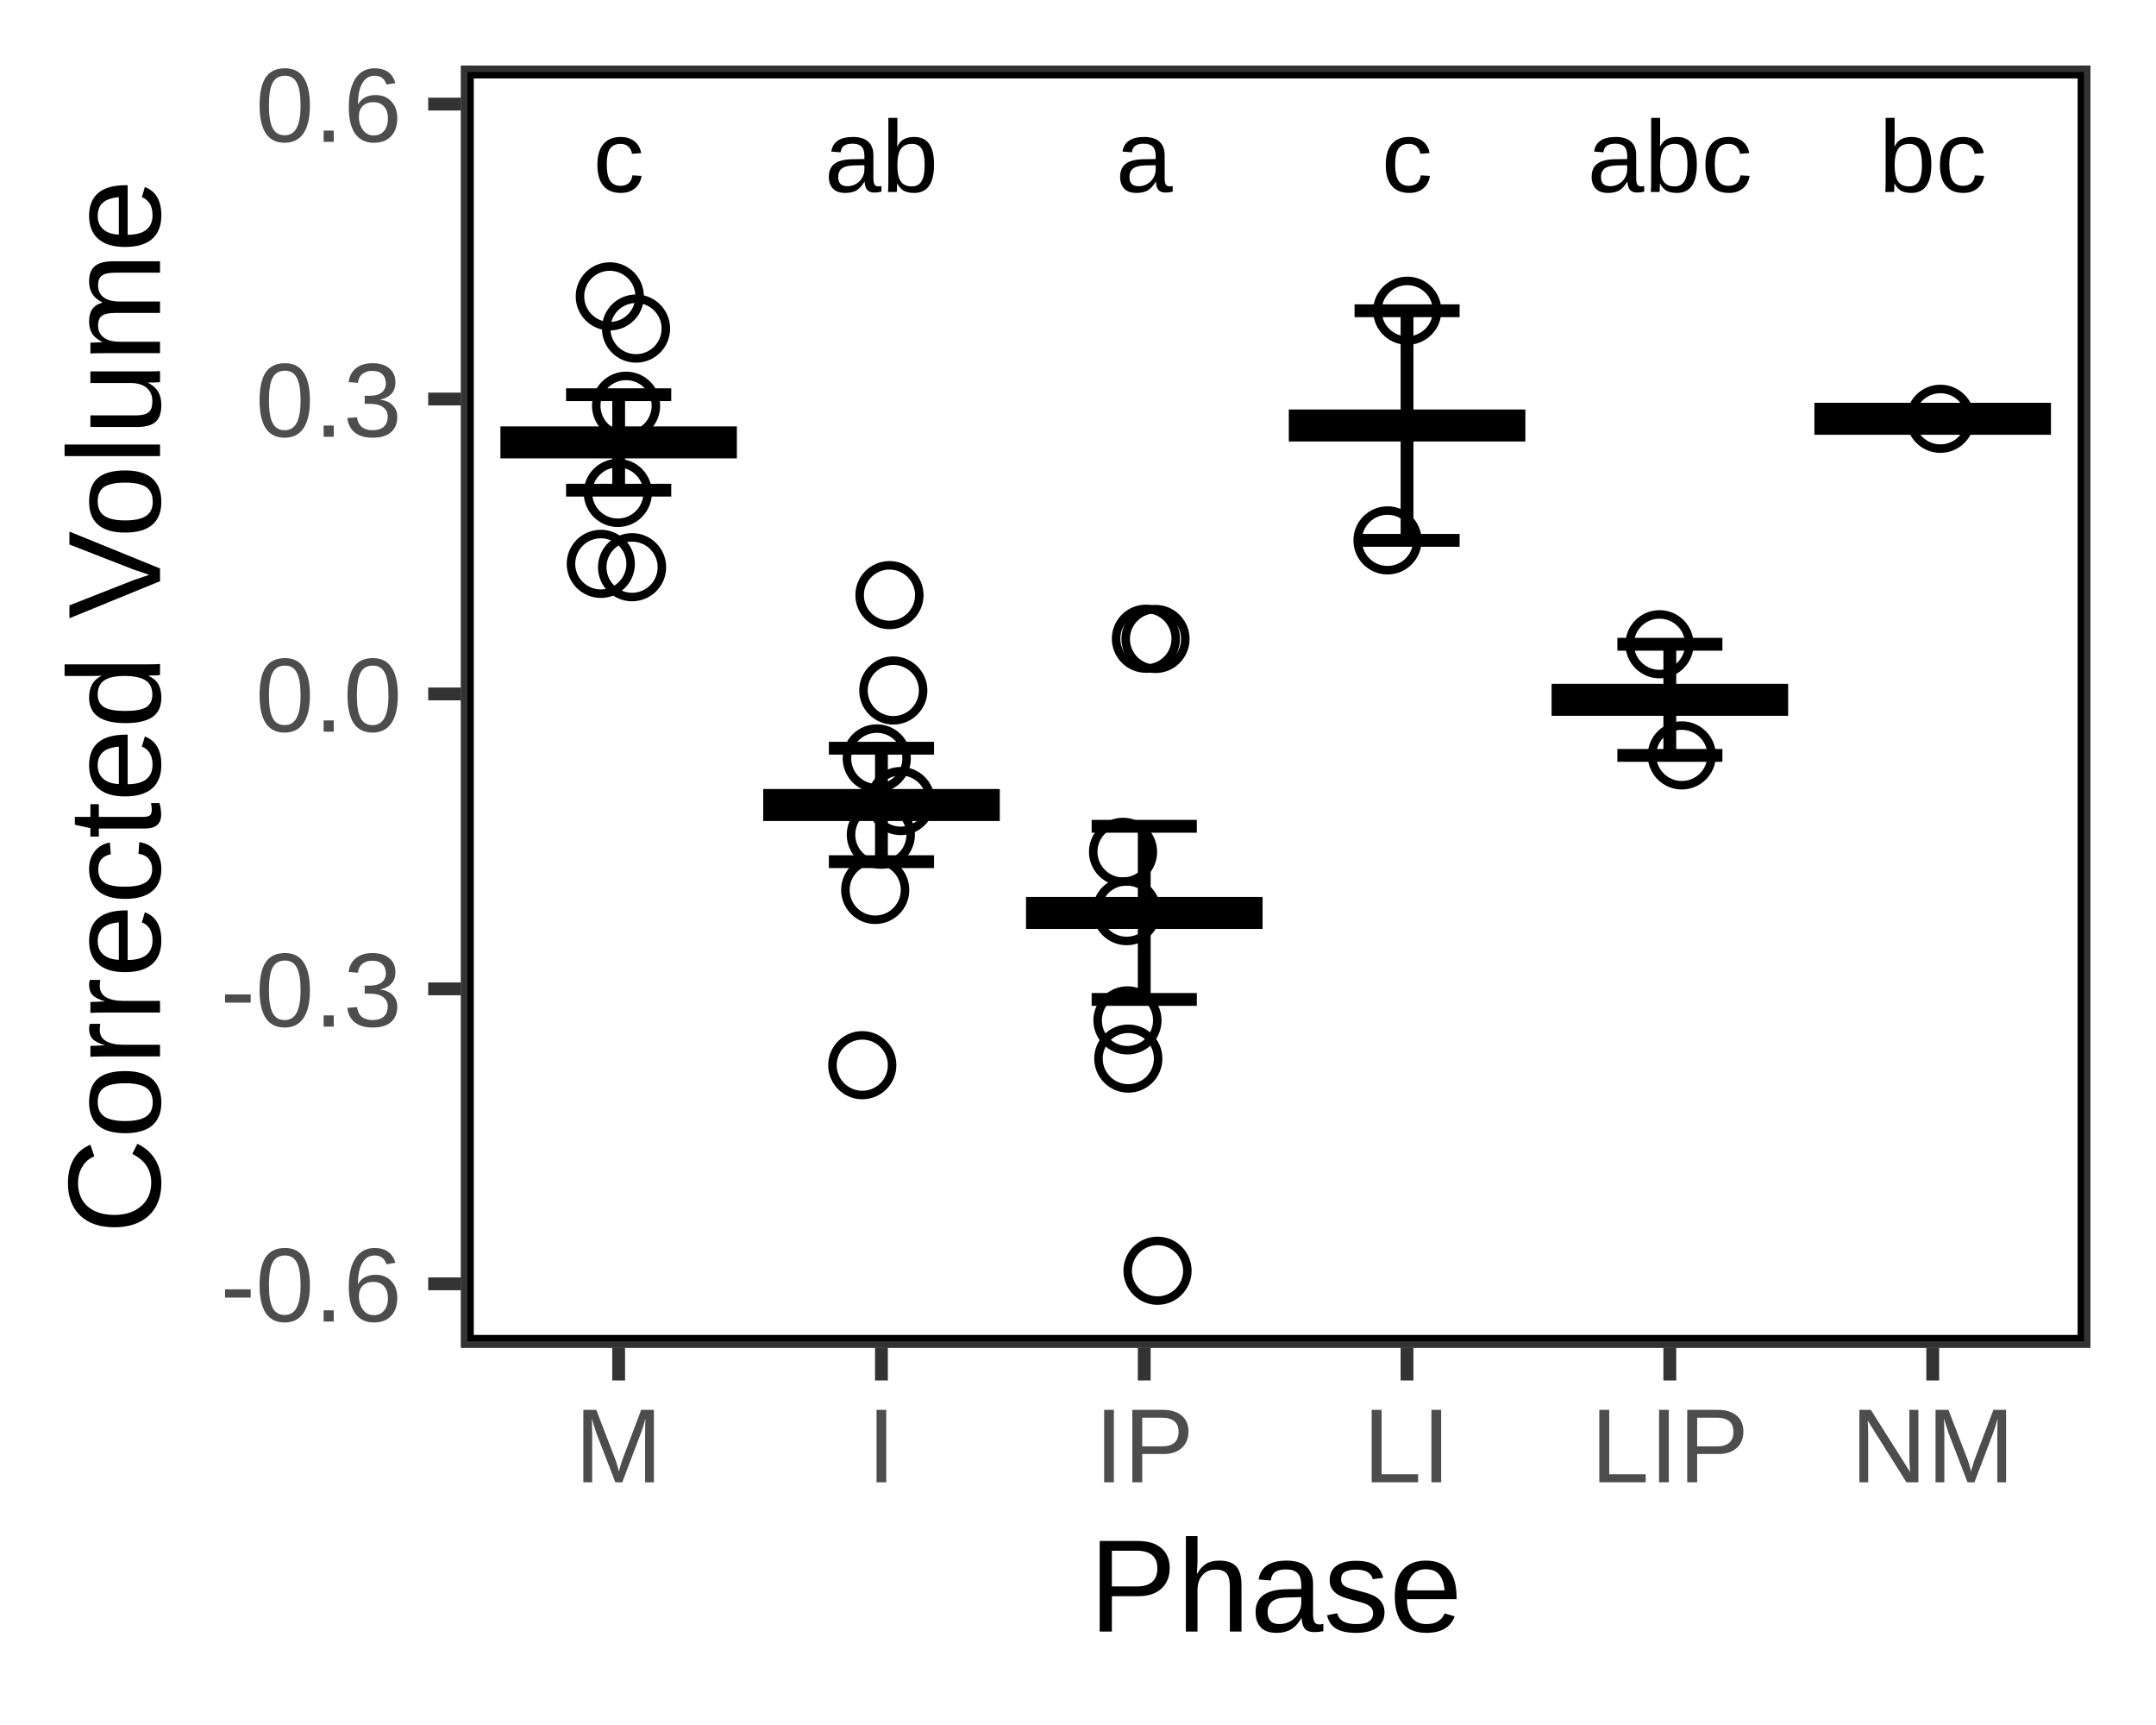
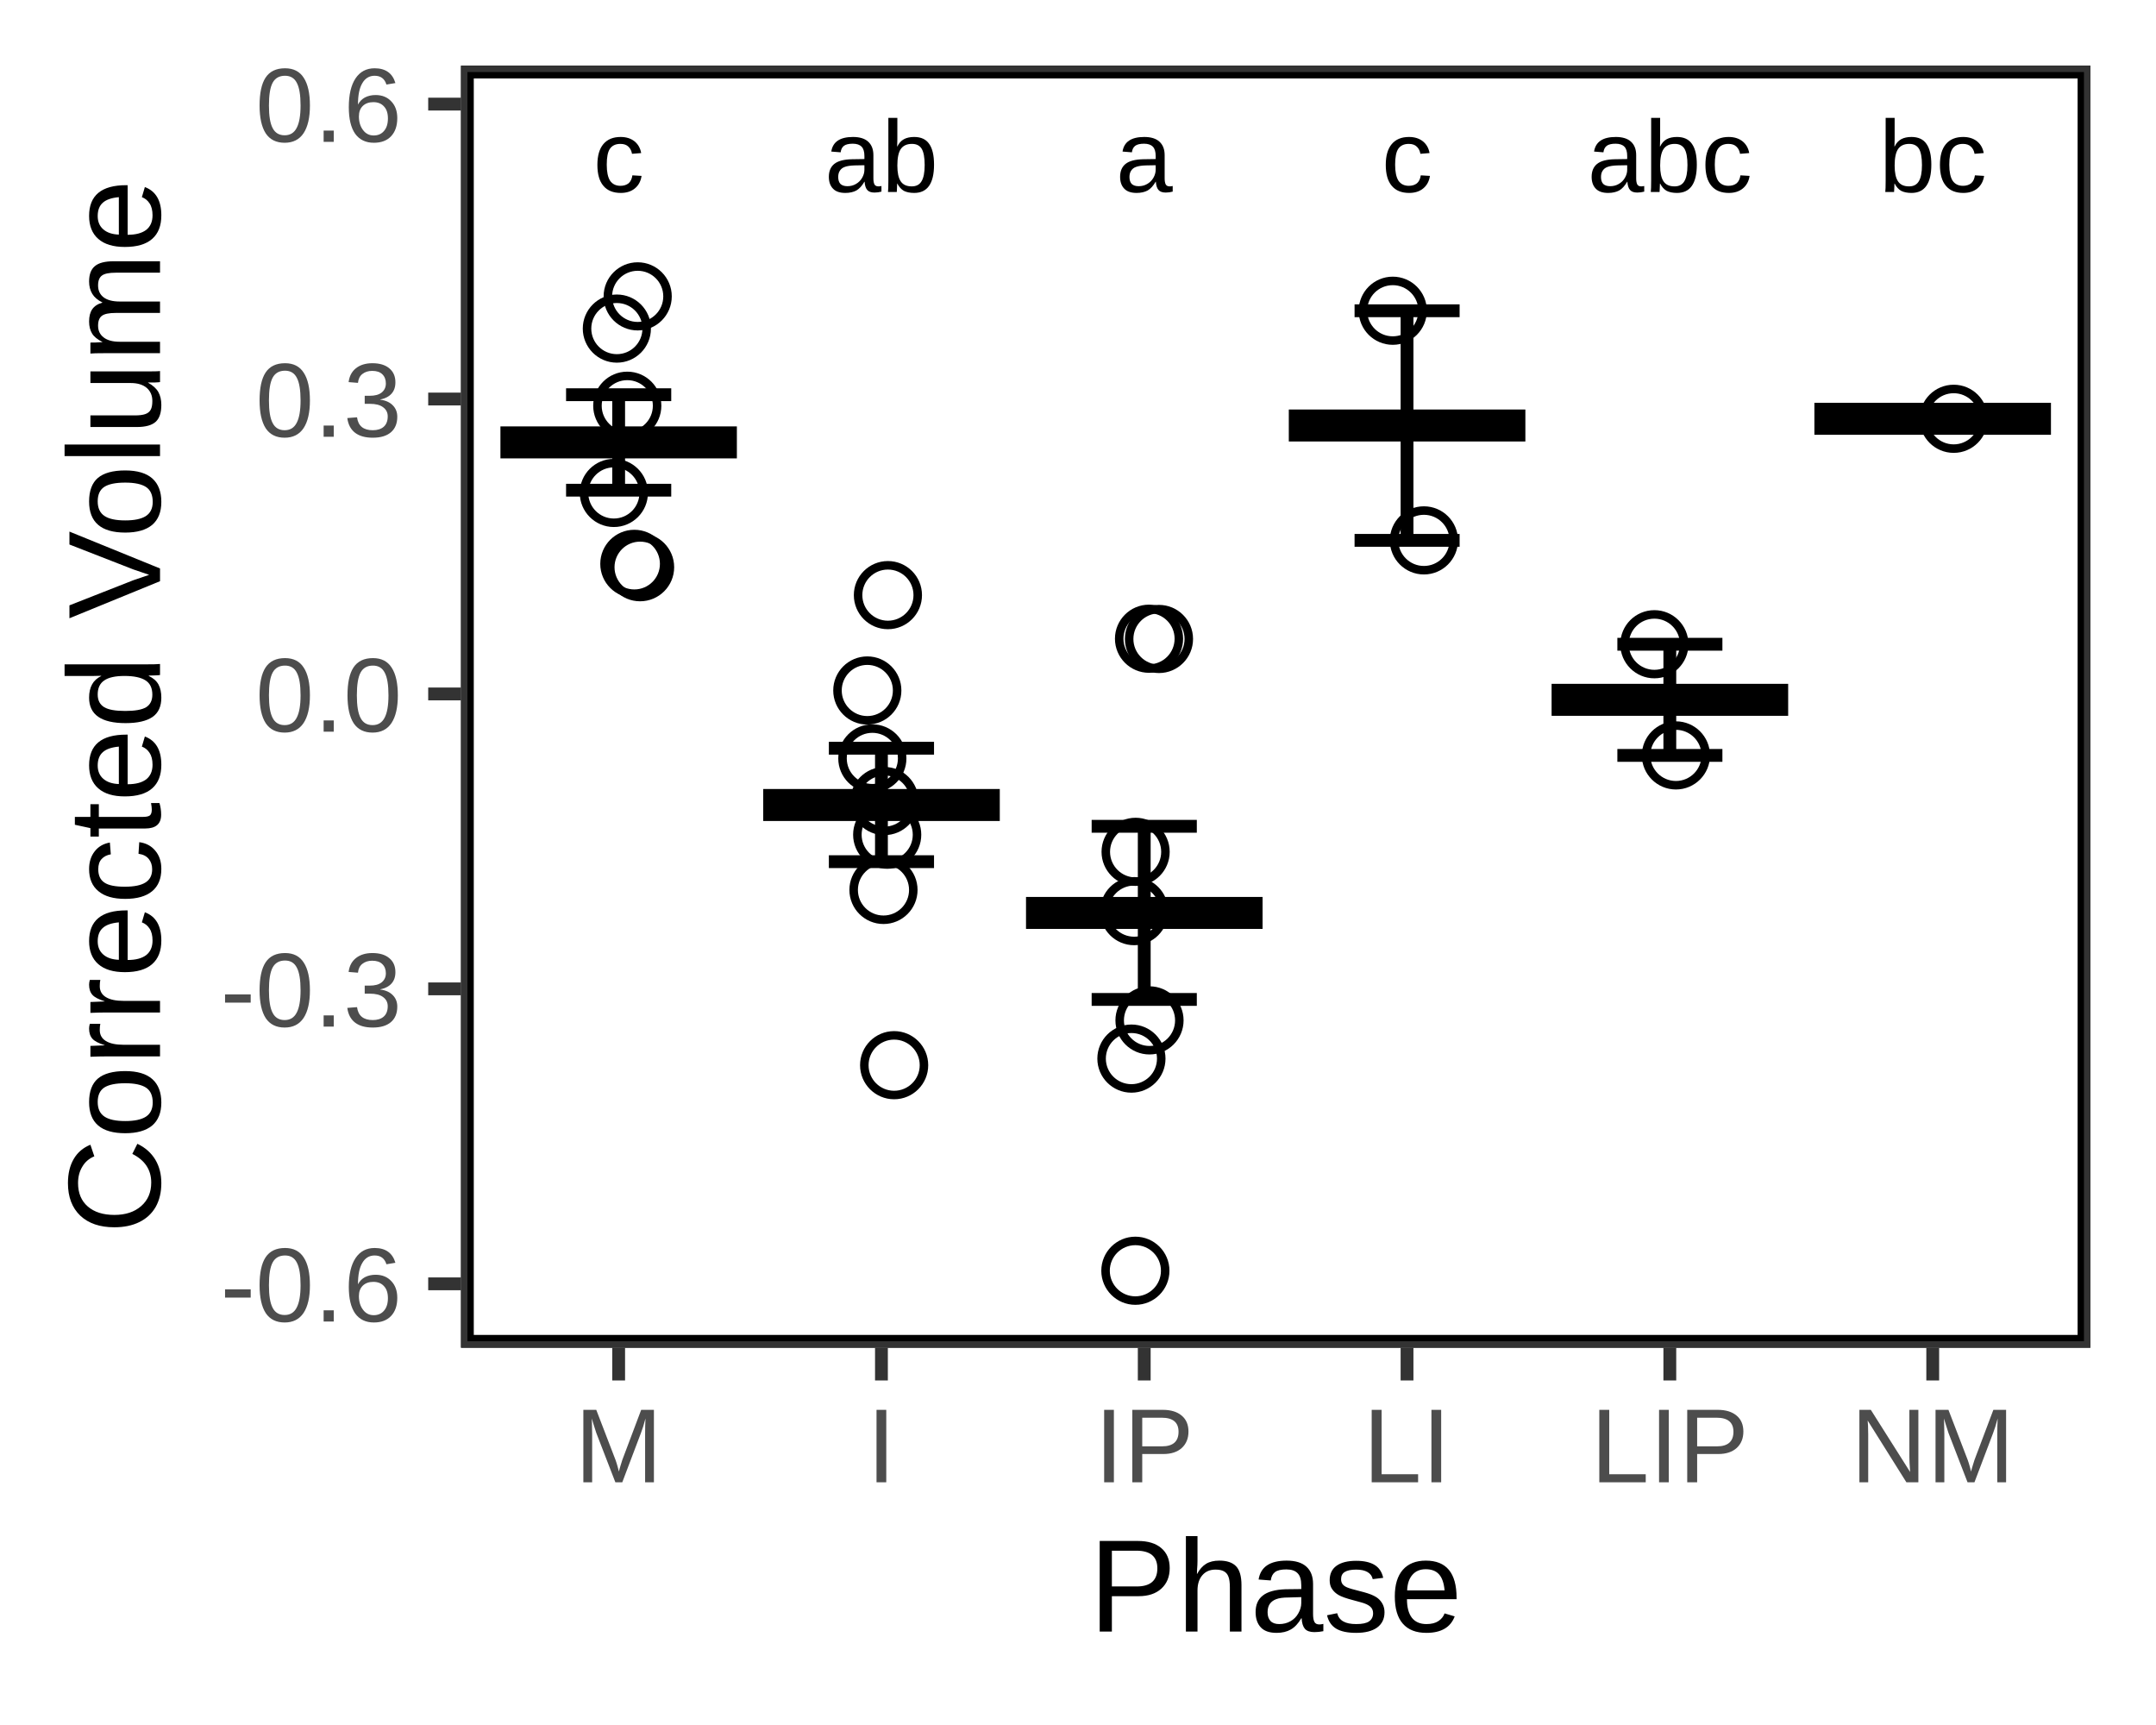
<svg xmlns="http://www.w3.org/2000/svg" width="180.00pt" height="144.00pt" viewBox="0 0 180.00 144.00">
  <g class="svglite">
    <defs>
      <style type="text/css">
    .svglite line, .svglite polyline, .svglite polygon, .svglite path, .svglite rect, .svglite circle {
      fill: none;
      stroke: #000000;
      stroke-linecap: round;
      stroke-linejoin: round;
      stroke-miterlimit: 10.00;
    }
    .svglite text {
      white-space: pre;
    }
    .svglite g.glyphgroup path {
      fill: inherit;
      stroke: none;
    }
  </style>
    </defs>
    <rect width="100%" height="100%" style="stroke: none; fill: #FFFFFF;" />
    <defs>
      <clipPath id="cpMC4wMHwxODAuMDB8MC4wMHwxNDQuMDA=">
        <rect x="0.00" y="0.00" width="180.00" height="144.00" />
      </clipPath>
    </defs>
    <g clip-path="url(#cpMC4wMHwxODAuMDB8MC4wMHwxNDQuMDA=)">
      <rect x="0.00" y="0.00" width="180.00" height="144.00" style="stroke-width: 1.07; stroke: #FFFFFF; fill: #FFFFFF;" />
    </g>
    <defs>
      <clipPath id="cpMzguNDl8MTc0LjUyfDUuNDh8MTEyLjUw">
        <rect x="38.49" y="5.48" width="136.03" height="107.02" />
      </clipPath>
    </defs>
    <g clip-path="url(#cpMzguNDl8MTc0LjUyfDUuNDh8MTEyLjUw)">
      <rect x="38.49" y="5.48" width="136.03" height="107.02" style="stroke-width: 2.13; fill: #FFFFFF;" />
      <line x1="63.72" y1="67.20" x2="83.47" y2="67.20" style="stroke-width: 2.67; stroke-linecap: butt; stroke-linejoin: miter;" />
      <line x1="85.66" y1="76.21" x2="105.41" y2="76.21" style="stroke-width: 2.67; stroke-linecap: butt; stroke-linejoin: miter;" />
      <line x1="107.60" y1="35.52" x2="127.35" y2="35.52" style="stroke-width: 2.67; stroke-linecap: butt; stroke-linejoin: miter;" />
      <line x1="129.54" y1="58.42" x2="149.29" y2="58.42" style="stroke-width: 2.67; stroke-linecap: butt; stroke-linejoin: miter;" />
      <line x1="41.78" y1="36.93" x2="61.52" y2="36.93" style="stroke-width: 2.67; stroke-linecap: butt; stroke-linejoin: miter;" />
      <line x1="151.48" y1="34.96" x2="171.23" y2="34.96" style="stroke-width: 2.67; stroke-linecap: butt; stroke-linejoin: miter;" />
      <polyline points="69.20,62.46 77.98,62.46 " style="stroke-width: 1.07; stroke-linecap: butt;" />
      <polyline points="73.59,62.46 73.59,71.93 " style="stroke-width: 1.07; stroke-linecap: butt;" />
      <polyline points="69.20,71.93 77.98,71.93 " style="stroke-width: 1.07; stroke-linecap: butt;" />
      <polyline points="91.14,68.98 99.92,68.98 " style="stroke-width: 1.07; stroke-linecap: butt;" />
      <polyline points="95.53,68.98 95.53,83.43 " style="stroke-width: 1.07; stroke-linecap: butt;" />
      <polyline points="91.14,83.43 99.92,83.43 " style="stroke-width: 1.07; stroke-linecap: butt;" />
      <polyline points="113.09,25.94 121.86,25.94 " style="stroke-width: 1.07; stroke-linecap: butt;" />
      <polyline points="117.47,25.94 117.47,45.11 " style="stroke-width: 1.07; stroke-linecap: butt;" />
      <polyline points="113.09,45.11 121.86,45.11 " style="stroke-width: 1.07; stroke-linecap: butt;" />
      <polyline points="135.03,53.78 143.80,53.78 " style="stroke-width: 1.07; stroke-linecap: butt;" />
      <polyline points="139.41,53.78 139.41,63.06 " style="stroke-width: 1.07; stroke-linecap: butt;" />
      <polyline points="135.03,63.06 143.80,63.06 " style="stroke-width: 1.07; stroke-linecap: butt;" />
      <polyline points="47.26,32.95 56.04,32.95 " style="stroke-width: 1.07; stroke-linecap: butt;" />
      <polyline points="51.65,32.95 51.65,40.92 " style="stroke-width: 1.07; stroke-linecap: butt;" />
      <polyline points="47.26,40.92 56.04,40.92 " style="stroke-width: 1.07; stroke-linecap: butt;" />
-       <circle cx="117.49" cy="25.94" r="2.49" style="stroke-width: 0.71;" />
-       <circle cx="140.41" cy="63.06" r="2.49" style="stroke-width: 0.71;" />
-       <circle cx="73.20" cy="63.31" r="2.49" style="stroke-width: 0.71;" />
-       <circle cx="96.64" cy="106.08" r="2.49" style="stroke-width: 0.71;" />
-       <circle cx="75.20" cy="66.87" r="2.49" style="stroke-width: 0.71;" />
-       <circle cx="94.13" cy="85.18" r="2.49" style="stroke-width: 0.71;" />
-       <circle cx="50.91" cy="24.74" r="2.49" style="stroke-width: 0.71;" />
-       <circle cx="51.58" cy="41.15" r="2.49" style="stroke-width: 0.71;" />
-       <circle cx="52.27" cy="33.87" r="2.49" style="stroke-width: 0.71;" />
-       <circle cx="52.77" cy="47.35" r="2.49" style="stroke-width: 0.71;" />
-       <circle cx="53.10" cy="27.43" r="2.49" style="stroke-width: 0.71;" />
-       <circle cx="71.99" cy="88.92" r="2.49" style="stroke-width: 0.71;" />
-       <circle cx="96.47" cy="53.34" r="2.49" style="stroke-width: 0.71;" />
-       <circle cx="50.16" cy="47.07" r="2.49" style="stroke-width: 0.71;" />
-       <circle cx="115.84" cy="45.11" r="2.49" style="stroke-width: 0.71;" />
-       <circle cx="138.55" cy="53.78" r="2.49" style="stroke-width: 0.71;" />
-       <circle cx="74.26" cy="49.68" r="2.49" style="stroke-width: 0.71;" />
-       <circle cx="95.67" cy="53.32" r="2.49" style="stroke-width: 0.71;" />
-       <circle cx="73.07" cy="74.29" r="2.49" style="stroke-width: 0.71;" />
-       <circle cx="93.76" cy="71.11" r="2.49" style="stroke-width: 0.71;" />
-       <circle cx="162.00" cy="34.96" r="2.49" style="stroke-width: 0.71;" />
-       <circle cx="74.58" cy="57.64" r="2.49" style="stroke-width: 0.71;" />
-       <circle cx="94.20" cy="88.37" r="2.49" style="stroke-width: 0.71;" />
-       <circle cx="73.54" cy="69.68" r="2.49" style="stroke-width: 0.71;" />
-       <circle cx="94.06" cy="76.06" r="2.49" style="stroke-width: 0.71;" />
+       <circle cx="116.28" cy="25.94" r="2.49" style="stroke-width: 0.71;" />
+       <circle cx="139.92" cy="63.06" r="2.49" style="stroke-width: 0.71;" />
+       <circle cx="72.83" cy="63.31" r="2.49" style="stroke-width: 0.71;" />
+       <circle cx="94.79" cy="106.08" r="2.49" style="stroke-width: 0.71;" />
+       <circle cx="73.84" cy="66.87" r="2.49" style="stroke-width: 0.71;" />
+       <circle cx="95.97" cy="85.18" r="2.49" style="stroke-width: 0.71;" />
+       <circle cx="53.24" cy="24.74" r="2.49" style="stroke-width: 0.71;" />
+       <circle cx="51.25" cy="41.15" r="2.49" style="stroke-width: 0.71;" />
+       <circle cx="52.37" cy="33.87" r="2.49" style="stroke-width: 0.71;" />
+       <circle cx="53.44" cy="47.35" r="2.49" style="stroke-width: 0.71;" />
+       <circle cx="51.50" cy="27.43" r="2.49" style="stroke-width: 0.71;" />
+       <circle cx="74.65" cy="88.92" r="2.49" style="stroke-width: 0.71;" />
+       <circle cx="96.76" cy="53.34" r="2.49" style="stroke-width: 0.71;" />
+       <circle cx="52.96" cy="47.07" r="2.49" style="stroke-width: 0.71;" />
+       <circle cx="118.88" cy="45.11" r="2.49" style="stroke-width: 0.71;" />
+       <circle cx="138.12" cy="53.78" r="2.49" style="stroke-width: 0.71;" />
+       <circle cx="74.13" cy="49.68" r="2.49" style="stroke-width: 0.71;" />
+       <circle cx="95.93" cy="53.32" r="2.49" style="stroke-width: 0.71;" />
+       <circle cx="73.76" cy="74.29" r="2.49" style="stroke-width: 0.71;" />
+       <circle cx="94.81" cy="71.11" r="2.49" style="stroke-width: 0.71;" />
+       <circle cx="163.11" cy="34.96" r="2.49" style="stroke-width: 0.71;" />
+       <circle cx="72.41" cy="57.64" r="2.49" style="stroke-width: 0.71;" />
+       <circle cx="94.46" cy="88.37" r="2.49" style="stroke-width: 0.71;" />
+       <circle cx="74.07" cy="69.68" r="2.49" style="stroke-width: 0.71;" />
+       <circle cx="94.69" cy="76.06" r="2.49" style="stroke-width: 0.71;" />
      <text x="95.53" y="16.03" text-anchor="middle" style="font-size: 8.54px; font-family: &quot;Arial&quot;;" textLength="11.88px" lengthAdjust="spacingAndGlyphs"> a  </text>
      <text x="73.59" y="16.03" text-anchor="middle" style="font-size: 8.54px; font-family: &quot;Arial&quot;;" textLength="14.25px" lengthAdjust="spacingAndGlyphs"> ab </text>
      <text x="139.41" y="16.03" text-anchor="middle" style="font-size: 8.54px; font-family: &quot;Arial&quot;;" textLength="16.14px" lengthAdjust="spacingAndGlyphs"> abc</text>
      <text x="51.65" y="16.03" text-anchor="middle" style="font-size: 8.54px; font-family: &quot;Arial&quot;;" textLength="11.39px" lengthAdjust="spacingAndGlyphs">   c</text>
      <text x="161.36" y="16.03" text-anchor="middle" style="font-size: 8.54px; font-family: &quot;Arial&quot;;" textLength="13.77px" lengthAdjust="spacingAndGlyphs">  bc</text>
      <text x="117.47" y="16.03" text-anchor="middle" style="font-size: 8.54px; font-family: &quot;Arial&quot;;" textLength="11.39px" lengthAdjust="spacingAndGlyphs">   c</text>
      <rect x="38.49" y="5.48" width="136.03" height="107.02" style="stroke-width: 1.07; stroke: #333333;" />
    </g>
    <g clip-path="url(#cpMC4wMHwxODAuMDB8MC4wMHwxNDQuMDA=)">
      <text x="33.56" y="110.32" text-anchor="end" style="font-size: 8.80px;fill: #4D4D4D; font-family: &quot;Arial&quot;;" textLength="15.14px" lengthAdjust="spacingAndGlyphs">-0.6</text>
      <text x="33.56" y="85.70" text-anchor="end" style="font-size: 8.80px;fill: #4D4D4D; font-family: &quot;Arial&quot;;" textLength="15.14px" lengthAdjust="spacingAndGlyphs">-0.3</text>
      <text x="33.56" y="61.08" text-anchor="end" style="font-size: 8.80px;fill: #4D4D4D; font-family: &quot;Arial&quot;;" textLength="12.22px" lengthAdjust="spacingAndGlyphs">0.0</text>
      <text x="33.56" y="36.46" text-anchor="end" style="font-size: 8.80px;fill: #4D4D4D; font-family: &quot;Arial&quot;;" textLength="12.22px" lengthAdjust="spacingAndGlyphs">0.3</text>
      <text x="33.56" y="11.84" text-anchor="end" style="font-size: 8.80px;fill: #4D4D4D; font-family: &quot;Arial&quot;;" textLength="12.22px" lengthAdjust="spacingAndGlyphs">0.6</text>
      <polyline points="35.75,107.17 38.49,107.17 " style="stroke-width: 1.07; stroke: #333333; stroke-linecap: butt;" />
      <polyline points="35.75,82.55 38.49,82.55 " style="stroke-width: 1.07; stroke: #333333; stroke-linecap: butt;" />
      <polyline points="35.75,57.93 38.49,57.93 " style="stroke-width: 1.07; stroke: #333333; stroke-linecap: butt;" />
      <polyline points="35.75,33.31 38.49,33.31 " style="stroke-width: 1.07; stroke: #333333; stroke-linecap: butt;" />
      <polyline points="35.75,8.69 38.49,8.69 " style="stroke-width: 1.07; stroke: #333333; stroke-linecap: butt;" />
      <polyline points="51.65,115.24 51.65,112.50 " style="stroke-width: 1.07; stroke: #333333; stroke-linecap: butt;" />
      <polyline points="73.59,115.24 73.59,112.50 " style="stroke-width: 1.07; stroke: #333333; stroke-linecap: butt;" />
      <polyline points="95.53,115.24 95.53,112.50 " style="stroke-width: 1.07; stroke: #333333; stroke-linecap: butt;" />
      <polyline points="117.47,115.24 117.47,112.50 " style="stroke-width: 1.07; stroke: #333333; stroke-linecap: butt;" />
      <polyline points="139.41,115.24 139.41,112.50 " style="stroke-width: 1.07; stroke: #333333; stroke-linecap: butt;" />
      <polyline points="161.36,115.24 161.36,112.50 " style="stroke-width: 1.07; stroke: #333333; stroke-linecap: butt;" />
      <text x="51.65" y="123.74" text-anchor="middle" style="font-size: 8.80px;fill: #4D4D4D; font-family: &quot;Arial&quot;;" textLength="7.33px" lengthAdjust="spacingAndGlyphs">M</text>
      <text x="73.59" y="123.74" text-anchor="middle" style="font-size: 8.80px;fill: #4D4D4D; font-family: &quot;Arial&quot;;" textLength="2.44px" lengthAdjust="spacingAndGlyphs">I</text>
      <text x="95.53" y="123.74" text-anchor="middle" style="font-size: 8.80px;fill: #4D4D4D; font-family: &quot;Arial&quot;;" textLength="8.31px" lengthAdjust="spacingAndGlyphs">IP</text>
      <text x="117.47" y="123.74" text-anchor="middle" style="font-size: 8.80px;fill: #4D4D4D; font-family: &quot;Arial&quot;;" textLength="7.33px" lengthAdjust="spacingAndGlyphs">LI</text>
      <text x="139.41" y="123.74" text-anchor="middle" style="font-size: 8.80px;fill: #4D4D4D; font-family: &quot;Arial&quot;;" textLength="13.20px" lengthAdjust="spacingAndGlyphs">LIP</text>
      <text x="161.36" y="123.74" text-anchor="middle" style="font-size: 8.80px;fill: #4D4D4D; font-family: &quot;Arial&quot;;" textLength="13.69px" lengthAdjust="spacingAndGlyphs">NM</text>
      <text x="106.50" y="136.20" text-anchor="middle" style="font-size: 11.00px; font-family: &quot;Arial&quot;;" textLength="31.22px" lengthAdjust="spacingAndGlyphs">Phase</text>
      <text transform="translate(13.36,58.99) rotate(-90)" text-anchor="middle" style="font-size: 11.00px; font-family: &quot;Arial&quot;;" textLength="88.08px" lengthAdjust="spacingAndGlyphs">Corrected Volume</text>
    </g>
  </g>
</svg>
